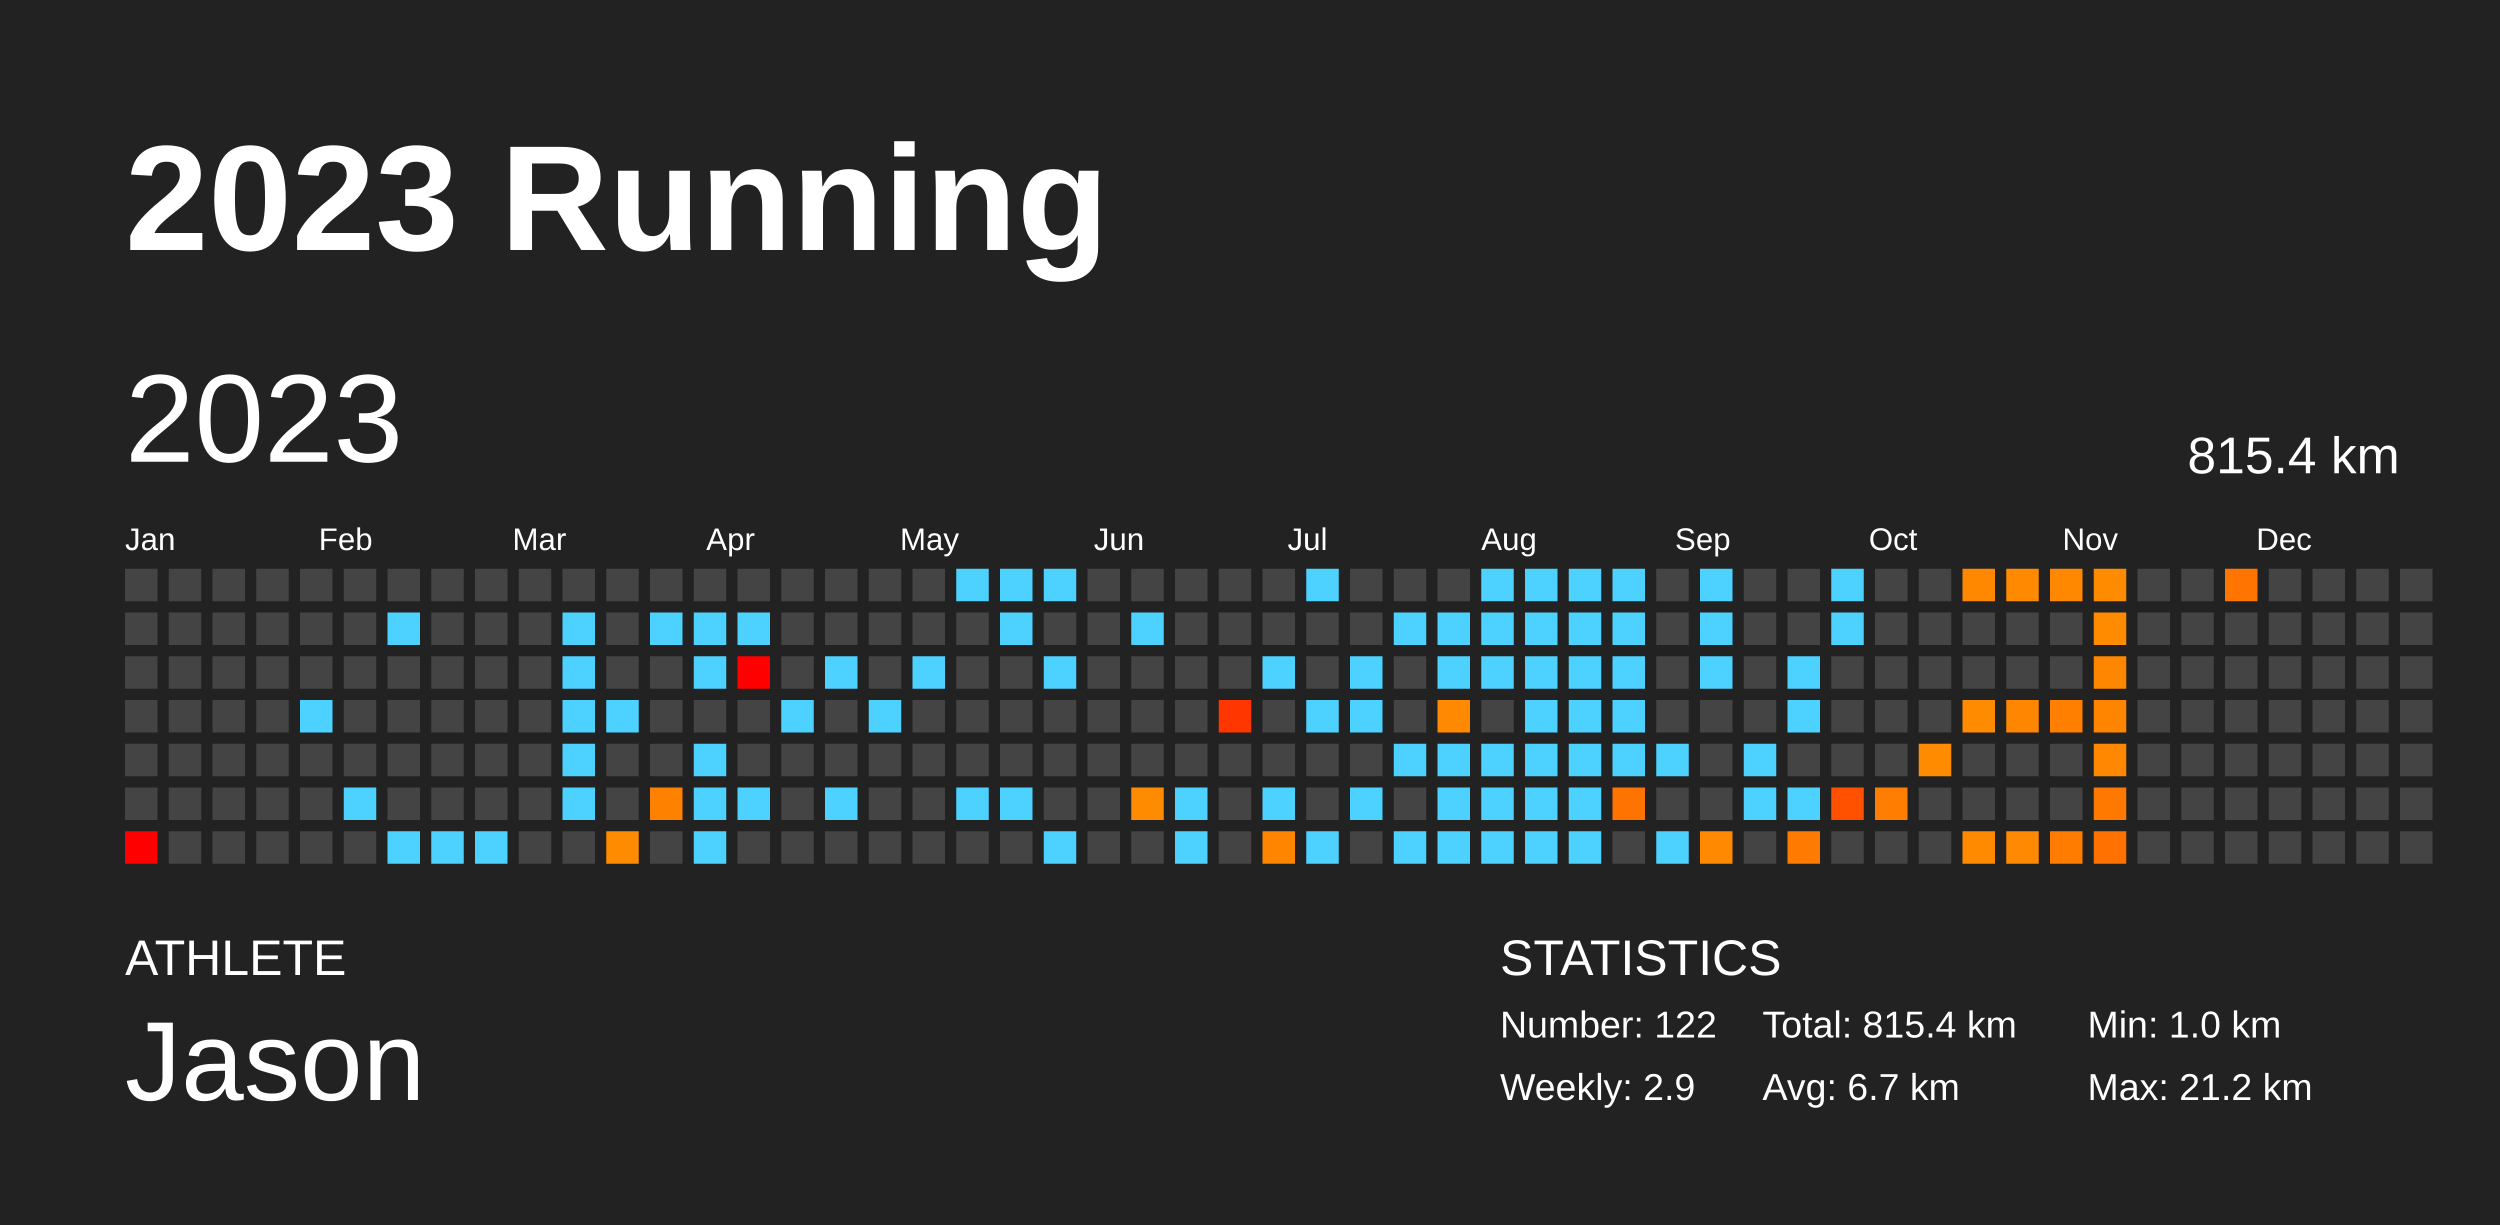
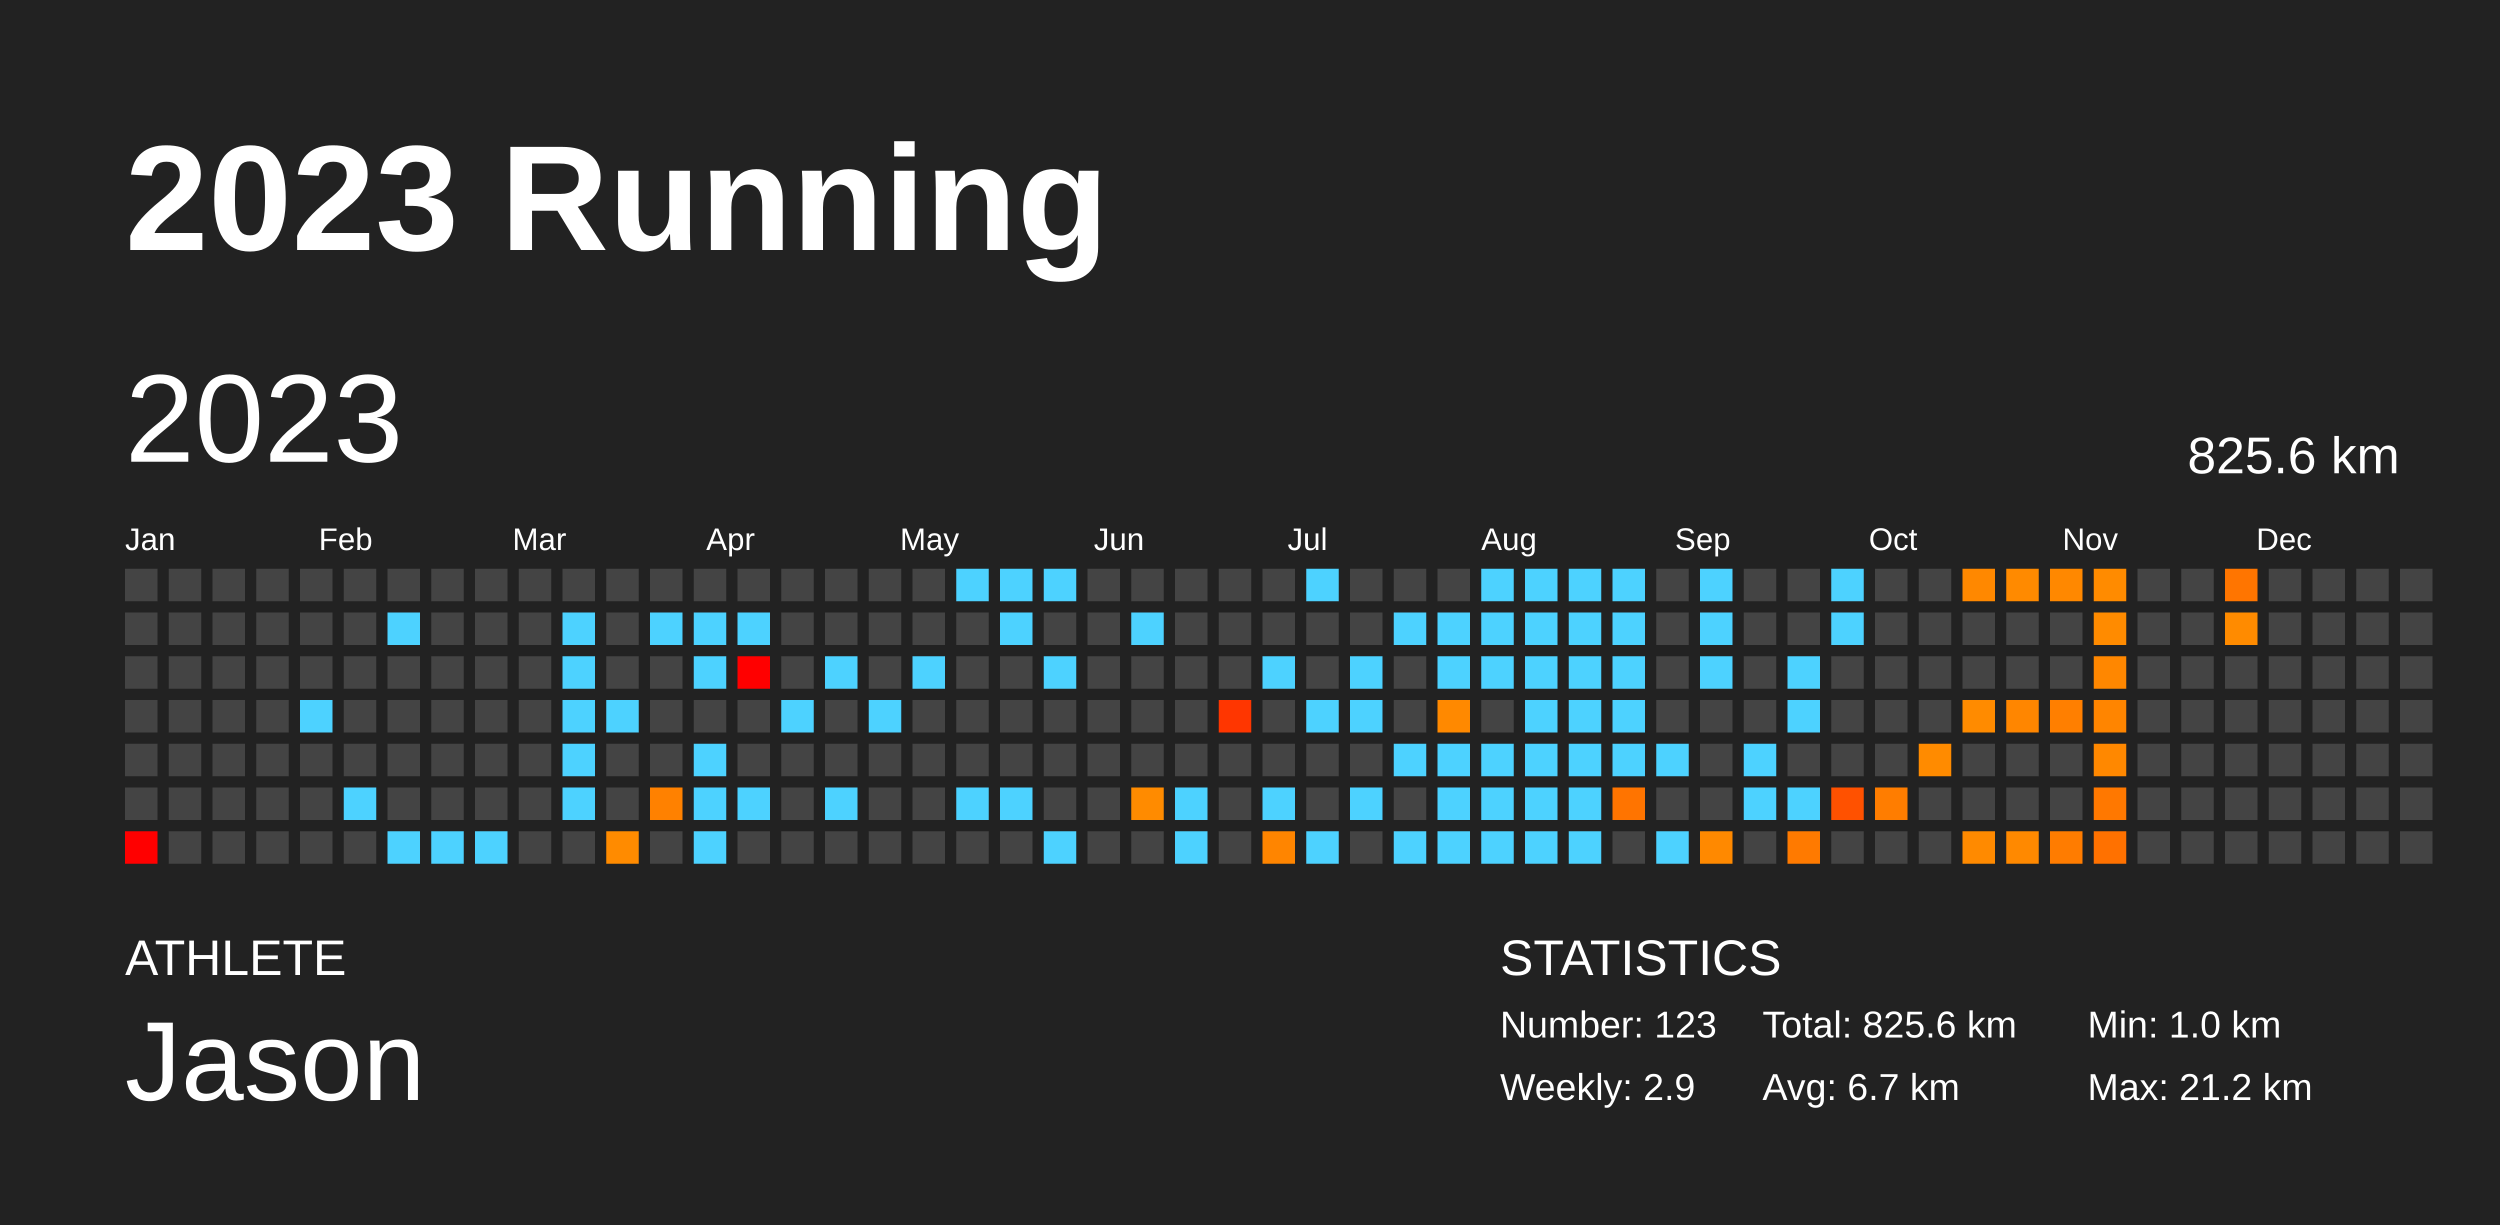
<svg xmlns="http://www.w3.org/2000/svg" baseProfile="full" height="98mm" version="1.1" viewBox="0,0,200,98" width="200mm">
  <defs />
  <rect fill="#222222" height="98" width="200" x="0" y="0" />
  <text fill="#FFFFFF" style="font-size:12px; font-family:Arial; font-weight:bold;" x="10" y="20">2023 Running</text>
  <text fill="#FFFFFF" style="font-size:4px; font-family:Arial" x="10" y="78">ATHLETE</text>
  <text fill="#FFFFFF" style="font-size:9px; font-family:Arial" x="10" y="88">Jason</text>
  <text fill="#FFFFFF" style="font-size:4px; font-family:Arial" x="120" y="78">STATISTICS</text>
-   <text fill="#FFFFFF" style="font-size:3px; font-family:Arial" x="120" y="83">Number: 122</text>
+   <text fill="#FFFFFF" style="font-size:3px; font-family:Arial" x="120" y="83">Number: 123</text>
  <text fill="#FFFFFF" style="font-size:3px; font-family:Arial" x="120" y="88">Weekly: 2.9</text>
-   <text fill="#FFFFFF" style="font-size:3px; font-family:Arial" x="141" y="83">Total: 815.4 km</text>
+   <text fill="#FFFFFF" style="font-size:3px; font-family:Arial" x="141" y="83">Total: 825.6 km</text>
  <text fill="#FFFFFF" style="font-size:3px; font-family:Arial" x="141" y="88">Avg: 6.7 km</text>
  <text fill="#FFFFFF" style="font-size:3px; font-family:Arial" x="167" y="83">Min: 1.0 km</text>
  <text fill="#FFFFFF" style="font-size:3px; font-family:Arial" x="167" y="88">Max: 21.2 km</text>
  <text dominant-baseline="hanging" fill="#FFFFFF" style="font-size:10.0px; font-family:Arial;" x="10" y="30">2023</text>
-   <text dominant-baseline="hanging" fill="#FFFFFF" style="font-size:4.125px; font-family:Arial;" x="175" y="35">815.4 km</text>
+   <text dominant-baseline="hanging" fill="#FFFFFF" style="font-size:4.125px; font-family:Arial;" x="175" y="35">825.6 km</text>
  <text fill="#FFFFFF" style="font-size:2.5px; font-family:Arial" x="10.0" y="44">Jan</text>
  <text fill="#FFFFFF" style="font-size:2.5px; font-family:Arial" x="25.5" y="44">Feb</text>
  <text fill="#FFFFFF" style="font-size:2.5px; font-family:Arial" x="41.0" y="44">Mar</text>
  <text fill="#FFFFFF" style="font-size:2.5px; font-family:Arial" x="56.5" y="44">Apr</text>
  <text fill="#FFFFFF" style="font-size:2.5px; font-family:Arial" x="72.0" y="44">May</text>
  <text fill="#FFFFFF" style="font-size:2.5px; font-family:Arial" x="87.5" y="44">Jun</text>
  <text fill="#FFFFFF" style="font-size:2.5px; font-family:Arial" x="103.0" y="44">Jul</text>
  <text fill="#FFFFFF" style="font-size:2.5px; font-family:Arial" x="118.5" y="44">Aug</text>
  <text fill="#FFFFFF" style="font-size:2.5px; font-family:Arial" x="134.0" y="44">Sep</text>
  <text fill="#FFFFFF" style="font-size:2.5px; font-family:Arial" x="149.5" y="44">Oct</text>
  <text fill="#FFFFFF" style="font-size:2.5px; font-family:Arial" x="165.0" y="44">Nov</text>
  <text fill="#FFFFFF" style="font-size:2.5px; font-family:Arial" x="180.5" y="44">Dec</text>
  <rect fill="#444444" height="2.6" width="2.6" x="10.0" y="45.5" />
  <rect fill="#444444" height="2.6" width="2.6" x="10.0" y="49.0" />
  <rect fill="#444444" height="2.6" width="2.6" x="10.0" y="52.5" />
  <rect fill="#444444" height="2.6" width="2.6" x="10.0" y="56.0" />
  <rect fill="#444444" height="2.6" width="2.6" x="10.0" y="59.5" />
  <rect fill="#444444" height="2.6" width="2.6" x="10.0" y="63.0" />
  <rect fill="red" height="2.6" width="2.6" x="10.0" y="66.5" />
  <rect fill="#444444" height="2.6" width="2.6" x="13.5" y="45.5" />
  <rect fill="#444444" height="2.6" width="2.6" x="13.5" y="49.0" />
  <rect fill="#444444" height="2.6" width="2.6" x="13.5" y="52.5" />
  <rect fill="#444444" height="2.6" width="2.6" x="13.5" y="56.0" />
  <rect fill="#444444" height="2.6" width="2.6" x="13.5" y="59.5" />
  <rect fill="#444444" height="2.6" width="2.6" x="13.5" y="63.0" />
  <rect fill="#444444" height="2.6" width="2.6" x="13.5" y="66.5" />
  <rect fill="#444444" height="2.6" width="2.6" x="17.0" y="45.5" />
  <rect fill="#444444" height="2.6" width="2.6" x="17.0" y="49.0" />
  <rect fill="#444444" height="2.6" width="2.6" x="17.0" y="52.5" />
  <rect fill="#444444" height="2.6" width="2.6" x="17.0" y="56.0" />
  <rect fill="#444444" height="2.6" width="2.6" x="17.0" y="59.5" />
  <rect fill="#444444" height="2.6" width="2.6" x="17.0" y="63.0" />
  <rect fill="#444444" height="2.6" width="2.6" x="17.0" y="66.5" />
  <rect fill="#444444" height="2.6" width="2.6" x="20.5" y="45.5" />
  <rect fill="#444444" height="2.6" width="2.6" x="20.5" y="49.0" />
  <rect fill="#444444" height="2.6" width="2.6" x="20.5" y="52.5" />
  <rect fill="#444444" height="2.6" width="2.6" x="20.5" y="56.0" />
  <rect fill="#444444" height="2.6" width="2.6" x="20.5" y="59.5" />
  <rect fill="#444444" height="2.6" width="2.6" x="20.5" y="63.0" />
  <rect fill="#444444" height="2.6" width="2.6" x="20.5" y="66.5" />
  <rect fill="#444444" height="2.6" width="2.6" x="24.0" y="45.5" />
  <rect fill="#444444" height="2.6" width="2.6" x="24.0" y="49.0" />
  <rect fill="#444444" height="2.6" width="2.6" x="24.0" y="52.5" />
  <rect fill="#4dd2ff" height="2.6" width="2.6" x="24.0" y="56.0" />
  <rect fill="#444444" height="2.6" width="2.6" x="24.0" y="59.5" />
  <rect fill="#444444" height="2.6" width="2.6" x="24.0" y="63.0" />
  <rect fill="#444444" height="2.6" width="2.6" x="24.0" y="66.5" />
  <rect fill="#444444" height="2.6" width="2.6" x="27.5" y="45.5" />
  <rect fill="#444444" height="2.6" width="2.6" x="27.5" y="49.0" />
  <rect fill="#444444" height="2.6" width="2.6" x="27.5" y="52.5" />
  <rect fill="#444444" height="2.6" width="2.6" x="27.5" y="56.0" />
  <rect fill="#444444" height="2.6" width="2.6" x="27.5" y="59.5" />
  <rect fill="#4dd2ff" height="2.6" width="2.6" x="27.5" y="63.0" />
  <rect fill="#444444" height="2.6" width="2.6" x="27.5" y="66.5" />
  <rect fill="#444444" height="2.6" width="2.6" x="31.0" y="45.5" />
  <rect fill="#4dd2ff" height="2.6" width="2.6" x="31.0" y="49.0" />
  <rect fill="#444444" height="2.6" width="2.6" x="31.0" y="52.5" />
  <rect fill="#444444" height="2.6" width="2.6" x="31.0" y="56.0" />
  <rect fill="#444444" height="2.6" width="2.6" x="31.0" y="59.5" />
  <rect fill="#444444" height="2.6" width="2.6" x="31.0" y="63.0" />
  <rect fill="#4dd2ff" height="2.6" width="2.6" x="31.0" y="66.5" />
  <rect fill="#444444" height="2.6" width="2.6" x="34.5" y="45.5" />
  <rect fill="#444444" height="2.6" width="2.6" x="34.5" y="49.0" />
  <rect fill="#444444" height="2.6" width="2.6" x="34.5" y="52.5" />
  <rect fill="#444444" height="2.6" width="2.6" x="34.5" y="56.0" />
  <rect fill="#444444" height="2.6" width="2.6" x="34.5" y="59.5" />
  <rect fill="#444444" height="2.6" width="2.6" x="34.5" y="63.0" />
  <rect fill="#4dd2ff" height="2.6" width="2.6" x="34.5" y="66.5" />
  <rect fill="#444444" height="2.6" width="2.6" x="38.0" y="45.5" />
  <rect fill="#444444" height="2.6" width="2.6" x="38.0" y="49.0" />
  <rect fill="#444444" height="2.6" width="2.6" x="38.0" y="52.5" />
  <rect fill="#444444" height="2.6" width="2.6" x="38.0" y="56.0" />
  <rect fill="#444444" height="2.6" width="2.6" x="38.0" y="59.5" />
  <rect fill="#444444" height="2.6" width="2.6" x="38.0" y="63.0" />
  <rect fill="#4dd2ff" height="2.6" width="2.6" x="38.0" y="66.5" />
  <rect fill="#444444" height="2.6" width="2.6" x="41.5" y="45.5" />
  <rect fill="#444444" height="2.6" width="2.6" x="41.5" y="49.0" />
  <rect fill="#444444" height="2.6" width="2.6" x="41.5" y="52.5" />
  <rect fill="#444444" height="2.6" width="2.6" x="41.5" y="56.0" />
  <rect fill="#444444" height="2.6" width="2.6" x="41.5" y="59.5" />
  <rect fill="#444444" height="2.6" width="2.6" x="41.5" y="63.0" />
  <rect fill="#444444" height="2.6" width="2.6" x="41.5" y="66.5" />
  <rect fill="#444444" height="2.6" width="2.6" x="45.0" y="45.5" />
  <rect fill="#4dd2ff" height="2.6" width="2.6" x="45.0" y="49.0" />
  <rect fill="#4dd2ff" height="2.6" width="2.6" x="45.0" y="52.5" />
  <rect fill="#4dd2ff" height="2.6" width="2.6" x="45.0" y="56.0" />
  <rect fill="#4dd2ff" height="2.6" width="2.6" x="45.0" y="59.5" />
  <rect fill="#4dd2ff" height="2.6" width="2.6" x="45.0" y="63.0" />
  <rect fill="#444444" height="2.6" width="2.6" x="45.0" y="66.5" />
  <rect fill="#444444" height="2.6" width="2.6" x="48.5" y="45.5" />
  <rect fill="#444444" height="2.6" width="2.6" x="48.5" y="49.0" />
  <rect fill="#444444" height="2.6" width="2.6" x="48.5" y="52.5" />
  <rect fill="#4dd2ff" height="2.6" width="2.6" x="48.5" y="56.0" />
  <rect fill="#444444" height="2.6" width="2.6" x="48.5" y="59.5" />
  <rect fill="#444444" height="2.6" width="2.6" x="48.5" y="63.0" />
  <rect fill="#ff8b00" height="2.6" width="2.6" x="48.5" y="66.5" />
  <rect fill="#444444" height="2.6" width="2.6" x="52.0" y="45.5" />
  <rect fill="#4dd2ff" height="2.6" width="2.6" x="52.0" y="49.0" />
  <rect fill="#444444" height="2.6" width="2.6" x="52.0" y="52.5" />
  <rect fill="#444444" height="2.6" width="2.6" x="52.0" y="56.0" />
  <rect fill="#444444" height="2.6" width="2.6" x="52.0" y="59.5" />
  <rect fill="#ff8100" height="2.6" width="2.6" x="52.0" y="63.0" />
  <rect fill="#444444" height="2.6" width="2.6" x="52.0" y="66.5" />
  <rect fill="#444444" height="2.6" width="2.6" x="55.5" y="45.5" />
  <rect fill="#4dd2ff" height="2.6" width="2.6" x="55.5" y="49.0" />
  <rect fill="#4dd2ff" height="2.6" width="2.6" x="55.5" y="52.5" />
  <rect fill="#444444" height="2.6" width="2.6" x="55.5" y="56.0" />
  <rect fill="#4dd2ff" height="2.6" width="2.6" x="55.5" y="59.5" />
  <rect fill="#4dd2ff" height="2.6" width="2.6" x="55.5" y="63.0" />
  <rect fill="#4dd2ff" height="2.6" width="2.6" x="55.5" y="66.5" />
  <rect fill="#444444" height="2.6" width="2.6" x="59.0" y="45.5" />
  <rect fill="#4dd2ff" height="2.6" width="2.6" x="59.0" y="49.0" />
  <rect fill="red" height="2.6" width="2.6" x="59.0" y="52.5" />
  <rect fill="#444444" height="2.6" width="2.6" x="59.0" y="56.0" />
  <rect fill="#444444" height="2.6" width="2.6" x="59.0" y="59.5" />
  <rect fill="#4dd2ff" height="2.6" width="2.6" x="59.0" y="63.0" />
  <rect fill="#444444" height="2.6" width="2.6" x="59.0" y="66.5" />
  <rect fill="#444444" height="2.6" width="2.6" x="62.5" y="45.5" />
  <rect fill="#444444" height="2.6" width="2.6" x="62.5" y="49.0" />
  <rect fill="#444444" height="2.6" width="2.6" x="62.5" y="52.5" />
  <rect fill="#4dd2ff" height="2.6" width="2.6" x="62.5" y="56.0" />
  <rect fill="#444444" height="2.6" width="2.6" x="62.5" y="59.5" />
  <rect fill="#444444" height="2.6" width="2.6" x="62.5" y="63.0" />
  <rect fill="#444444" height="2.6" width="2.6" x="62.5" y="66.5" />
  <rect fill="#444444" height="2.6" width="2.6" x="66.0" y="45.5" />
  <rect fill="#444444" height="2.6" width="2.6" x="66.0" y="49.0" />
  <rect fill="#4dd2ff" height="2.6" width="2.6" x="66.0" y="52.5" />
  <rect fill="#444444" height="2.6" width="2.6" x="66.0" y="56.0" />
  <rect fill="#444444" height="2.6" width="2.6" x="66.0" y="59.5" />
  <rect fill="#4dd2ff" height="2.6" width="2.6" x="66.0" y="63.0" />
  <rect fill="#444444" height="2.6" width="2.6" x="66.0" y="66.5" />
  <rect fill="#444444" height="2.6" width="2.6" x="69.5" y="45.5" />
  <rect fill="#444444" height="2.6" width="2.6" x="69.5" y="49.0" />
  <rect fill="#444444" height="2.6" width="2.6" x="69.5" y="52.5" />
  <rect fill="#4dd2ff" height="2.6" width="2.6" x="69.5" y="56.0" />
  <rect fill="#444444" height="2.6" width="2.6" x="69.5" y="59.5" />
  <rect fill="#444444" height="2.6" width="2.6" x="69.5" y="63.0" />
  <rect fill="#444444" height="2.6" width="2.6" x="69.5" y="66.5" />
  <rect fill="#444444" height="2.6" width="2.6" x="73.0" y="45.5" />
  <rect fill="#444444" height="2.6" width="2.6" x="73.0" y="49.0" />
  <rect fill="#4dd2ff" height="2.6" width="2.6" x="73.0" y="52.5" />
  <rect fill="#444444" height="2.6" width="2.6" x="73.0" y="56.0" />
  <rect fill="#444444" height="2.6" width="2.6" x="73.0" y="59.5" />
  <rect fill="#444444" height="2.6" width="2.6" x="73.0" y="63.0" />
  <rect fill="#444444" height="2.6" width="2.6" x="73.0" y="66.5" />
  <rect fill="#4dd2ff" height="2.6" width="2.6" x="76.5" y="45.5" />
  <rect fill="#444444" height="2.6" width="2.6" x="76.5" y="49.0" />
  <rect fill="#444444" height="2.6" width="2.6" x="76.5" y="52.5" />
  <rect fill="#444444" height="2.6" width="2.6" x="76.5" y="56.0" />
  <rect fill="#444444" height="2.6" width="2.6" x="76.5" y="59.5" />
  <rect fill="#4dd2ff" height="2.6" width="2.6" x="76.5" y="63.0" />
  <rect fill="#444444" height="2.6" width="2.6" x="76.5" y="66.5" />
  <rect fill="#4dd2ff" height="2.6" width="2.6" x="80.0" y="45.5" />
  <rect fill="#4dd2ff" height="2.6" width="2.6" x="80.0" y="49.0" />
  <rect fill="#444444" height="2.6" width="2.6" x="80.0" y="52.5" />
  <rect fill="#444444" height="2.6" width="2.6" x="80.0" y="56.0" />
  <rect fill="#444444" height="2.6" width="2.6" x="80.0" y="59.5" />
  <rect fill="#4dd2ff" height="2.6" width="2.6" x="80.0" y="63.0" />
  <rect fill="#444444" height="2.6" width="2.6" x="80.0" y="66.5" />
  <rect fill="#4dd2ff" height="2.6" width="2.6" x="83.5" y="45.5" />
  <rect fill="#444444" height="2.6" width="2.6" x="83.5" y="49.0" />
  <rect fill="#4dd2ff" height="2.6" width="2.6" x="83.5" y="52.5" />
  <rect fill="#444444" height="2.6" width="2.6" x="83.5" y="56.0" />
  <rect fill="#444444" height="2.6" width="2.6" x="83.5" y="59.5" />
  <rect fill="#444444" height="2.6" width="2.6" x="83.5" y="63.0" />
  <rect fill="#4dd2ff" height="2.6" width="2.6" x="83.5" y="66.5" />
  <rect fill="#444444" height="2.6" width="2.6" x="87.0" y="45.5" />
  <rect fill="#444444" height="2.6" width="2.6" x="87.0" y="49.0" />
  <rect fill="#444444" height="2.6" width="2.6" x="87.0" y="52.5" />
  <rect fill="#444444" height="2.6" width="2.6" x="87.0" y="56.0" />
  <rect fill="#444444" height="2.6" width="2.6" x="87.0" y="59.5" />
  <rect fill="#444444" height="2.6" width="2.6" x="87.0" y="63.0" />
  <rect fill="#444444" height="2.6" width="2.6" x="87.0" y="66.5" />
  <rect fill="#444444" height="2.6" width="2.6" x="90.5" y="45.5" />
  <rect fill="#4dd2ff" height="2.6" width="2.6" x="90.5" y="49.0" />
  <rect fill="#444444" height="2.6" width="2.6" x="90.5" y="52.5" />
  <rect fill="#444444" height="2.6" width="2.6" x="90.5" y="56.0" />
  <rect fill="#444444" height="2.6" width="2.6" x="90.5" y="59.5" />
  <rect fill="#ff8b00" height="2.6" width="2.6" x="90.5" y="63.0" />
  <rect fill="#444444" height="2.6" width="2.6" x="90.5" y="66.5" />
  <rect fill="#444444" height="2.6" width="2.6" x="94.0" y="45.5" />
  <rect fill="#444444" height="2.6" width="2.6" x="94.0" y="49.0" />
  <rect fill="#444444" height="2.6" width="2.6" x="94.0" y="52.5" />
  <rect fill="#444444" height="2.6" width="2.6" x="94.0" y="56.0" />
  <rect fill="#444444" height="2.6" width="2.6" x="94.0" y="59.5" />
  <rect fill="#4dd2ff" height="2.6" width="2.6" x="94.0" y="63.0" />
  <rect fill="#4dd2ff" height="2.6" width="2.6" x="94.0" y="66.5" />
  <rect fill="#444444" height="2.6" width="2.6" x="97.5" y="45.5" />
  <rect fill="#444444" height="2.6" width="2.6" x="97.5" y="49.0" />
  <rect fill="#444444" height="2.6" width="2.6" x="97.5" y="52.5" />
  <rect fill="#ff3600" height="2.6" width="2.6" x="97.5" y="56.0" />
  <rect fill="#444444" height="2.6" width="2.6" x="97.5" y="59.5" />
  <rect fill="#444444" height="2.6" width="2.6" x="97.5" y="63.0" />
  <rect fill="#444444" height="2.6" width="2.6" x="97.5" y="66.5" />
  <rect fill="#444444" height="2.6" width="2.6" x="101.0" y="45.5" />
  <rect fill="#444444" height="2.6" width="2.6" x="101.0" y="49.0" />
  <rect fill="#4dd2ff" height="2.6" width="2.6" x="101.0" y="52.5" />
  <rect fill="#444444" height="2.6" width="2.6" x="101.0" y="56.0" />
  <rect fill="#444444" height="2.6" width="2.6" x="101.0" y="59.5" />
  <rect fill="#4dd2ff" height="2.6" width="2.6" x="101.0" y="63.0" />
  <rect fill="#ff8500" height="2.6" width="2.6" x="101.0" y="66.5" />
  <rect fill="#4dd2ff" height="2.6" width="2.6" x="104.5" y="45.5" />
  <rect fill="#444444" height="2.6" width="2.6" x="104.5" y="49.0" />
  <rect fill="#444444" height="2.6" width="2.6" x="104.5" y="52.5" />
  <rect fill="#4dd2ff" height="2.6" width="2.6" x="104.5" y="56.0" />
  <rect fill="#444444" height="2.6" width="2.6" x="104.5" y="59.5" />
  <rect fill="#444444" height="2.6" width="2.6" x="104.5" y="63.0" />
  <rect fill="#4dd2ff" height="2.6" width="2.6" x="104.5" y="66.5" />
  <rect fill="#444444" height="2.6" width="2.6" x="108.0" y="45.5" />
  <rect fill="#444444" height="2.6" width="2.6" x="108.0" y="49.0" />
  <rect fill="#4dd2ff" height="2.6" width="2.6" x="108.0" y="52.5" />
  <rect fill="#4dd2ff" height="2.6" width="2.6" x="108.0" y="56.0" />
  <rect fill="#444444" height="2.6" width="2.6" x="108.0" y="59.5" />
  <rect fill="#4dd2ff" height="2.6" width="2.6" x="108.0" y="63.0" />
  <rect fill="#444444" height="2.6" width="2.6" x="108.0" y="66.5" />
  <rect fill="#444444" height="2.6" width="2.6" x="111.5" y="45.5" />
  <rect fill="#4dd2ff" height="2.6" width="2.6" x="111.5" y="49.0" />
  <rect fill="#444444" height="2.6" width="2.6" x="111.5" y="52.5" />
  <rect fill="#444444" height="2.6" width="2.6" x="111.5" y="56.0" />
  <rect fill="#4dd2ff" height="2.6" width="2.6" x="111.5" y="59.5" />
  <rect fill="#444444" height="2.6" width="2.6" x="111.5" y="63.0" />
  <rect fill="#4dd2ff" height="2.6" width="2.6" x="111.5" y="66.5" />
  <rect fill="#444444" height="2.6" width="2.6" x="115.0" y="45.5" />
  <rect fill="#4dd2ff" height="2.6" width="2.6" x="115.0" y="49.0" />
  <rect fill="#4dd2ff" height="2.6" width="2.6" x="115.0" y="52.5" />
  <rect fill="#ff8900" height="2.6" width="2.6" x="115.0" y="56.0" />
  <rect fill="#4dd2ff" height="2.6" width="2.6" x="115.0" y="59.5" />
  <rect fill="#4dd2ff" height="2.6" width="2.6" x="115.0" y="63.0" />
  <rect fill="#4dd2ff" height="2.6" width="2.6" x="115.0" y="66.5" />
  <rect fill="#4dd2ff" height="2.6" width="2.6" x="118.5" y="45.5" />
  <rect fill="#4dd2ff" height="2.6" width="2.6" x="118.5" y="49.0" />
  <rect fill="#4dd2ff" height="2.6" width="2.6" x="118.5" y="52.5" />
  <rect fill="#444444" height="2.6" width="2.6" x="118.5" y="56.0" />
  <rect fill="#4dd2ff" height="2.6" width="2.6" x="118.5" y="59.5" />
  <rect fill="#4dd2ff" height="2.6" width="2.6" x="118.5" y="63.0" />
  <rect fill="#4dd2ff" height="2.6" width="2.6" x="118.5" y="66.5" />
  <rect fill="#4dd2ff" height="2.6" width="2.6" x="122.0" y="45.5" />
  <rect fill="#4dd2ff" height="2.6" width="2.6" x="122.0" y="49.0" />
  <rect fill="#4dd2ff" height="2.6" width="2.6" x="122.0" y="52.5" />
  <rect fill="#4dd2ff" height="2.6" width="2.6" x="122.0" y="56.0" />
  <rect fill="#4dd2ff" height="2.6" width="2.6" x="122.0" y="59.5" />
  <rect fill="#4dd2ff" height="2.6" width="2.6" x="122.0" y="63.0" />
  <rect fill="#4dd2ff" height="2.6" width="2.6" x="122.0" y="66.5" />
  <rect fill="#4dd2ff" height="2.6" width="2.6" x="125.5" y="45.5" />
  <rect fill="#4dd2ff" height="2.6" width="2.6" x="125.5" y="49.0" />
  <rect fill="#4dd2ff" height="2.6" width="2.6" x="125.5" y="52.5" />
  <rect fill="#4dd2ff" height="2.6" width="2.6" x="125.5" y="56.0" />
  <rect fill="#4dd2ff" height="2.6" width="2.6" x="125.5" y="59.5" />
  <rect fill="#4dd2ff" height="2.6" width="2.6" x="125.5" y="63.0" />
  <rect fill="#4dd2ff" height="2.6" width="2.6" x="125.5" y="66.5" />
  <rect fill="#4dd2ff" height="2.6" width="2.6" x="129.0" y="45.5" />
  <rect fill="#4dd2ff" height="2.6" width="2.6" x="129.0" y="49.0" />
  <rect fill="#4dd2ff" height="2.6" width="2.6" x="129.0" y="52.5" />
  <rect fill="#4dd2ff" height="2.6" width="2.6" x="129.0" y="56.0" />
  <rect fill="#4dd2ff" height="2.6" width="2.6" x="129.0" y="59.5" />
  <rect fill="#ff7400" height="2.6" width="2.6" x="129.0" y="63.0" />
  <rect fill="#444444" height="2.6" width="2.6" x="129.0" y="66.5" />
  <rect fill="#444444" height="2.6" width="2.6" x="132.5" y="45.5" />
  <rect fill="#444444" height="2.6" width="2.6" x="132.5" y="49.0" />
  <rect fill="#444444" height="2.6" width="2.6" x="132.5" y="52.5" />
  <rect fill="#444444" height="2.6" width="2.6" x="132.5" y="56.0" />
  <rect fill="#4dd2ff" height="2.6" width="2.6" x="132.5" y="59.5" />
  <rect fill="#444444" height="2.6" width="2.6" x="132.5" y="63.0" />
  <rect fill="#4dd2ff" height="2.6" width="2.6" x="132.5" y="66.5" />
  <rect fill="#4dd2ff" height="2.6" width="2.6" x="136.0" y="45.5" />
  <rect fill="#4dd2ff" height="2.6" width="2.6" x="136.0" y="49.0" />
  <rect fill="#4dd2ff" height="2.6" width="2.6" x="136.0" y="52.5" />
  <rect fill="#444444" height="2.6" width="2.6" x="136.0" y="56.0" />
  <rect fill="#444444" height="2.6" width="2.6" x="136.0" y="59.5" />
  <rect fill="#444444" height="2.6" width="2.6" x="136.0" y="63.0" />
  <rect fill="#ff8900" height="2.6" width="2.6" x="136.0" y="66.5" />
  <rect fill="#444444" height="2.6" width="2.6" x="139.5" y="45.5" />
  <rect fill="#444444" height="2.6" width="2.6" x="139.5" y="49.0" />
  <rect fill="#444444" height="2.6" width="2.6" x="139.5" y="52.5" />
  <rect fill="#444444" height="2.6" width="2.6" x="139.5" y="56.0" />
  <rect fill="#4dd2ff" height="2.6" width="2.6" x="139.5" y="59.5" />
  <rect fill="#4dd2ff" height="2.6" width="2.6" x="139.5" y="63.0" />
  <rect fill="#444444" height="2.6" width="2.6" x="139.5" y="66.5" />
  <rect fill="#444444" height="2.6" width="2.6" x="143.0" y="45.5" />
  <rect fill="#444444" height="2.6" width="2.6" x="143.0" y="49.0" />
  <rect fill="#4dd2ff" height="2.6" width="2.6" x="143.0" y="52.5" />
  <rect fill="#4dd2ff" height="2.6" width="2.6" x="143.0" y="56.0" />
  <rect fill="#444444" height="2.6" width="2.6" x="143.0" y="59.5" />
  <rect fill="#4dd2ff" height="2.6" width="2.6" x="143.0" y="63.0" />
  <rect fill="#ff7a00" height="2.6" width="2.6" x="143.0" y="66.5" />
  <rect fill="#4dd2ff" height="2.6" width="2.6" x="146.5" y="45.5" />
  <rect fill="#4dd2ff" height="2.6" width="2.6" x="146.5" y="49.0" />
  <rect fill="#444444" height="2.6" width="2.6" x="146.5" y="52.5" />
  <rect fill="#444444" height="2.6" width="2.6" x="146.5" y="56.0" />
  <rect fill="#444444" height="2.6" width="2.6" x="146.5" y="59.5" />
  <rect fill="#ff5100" height="2.6" width="2.6" x="146.5" y="63.0" />
  <rect fill="#444444" height="2.6" width="2.6" x="146.5" y="66.5" />
  <rect fill="#444444" height="2.6" width="2.6" x="150.0" y="45.5" />
  <rect fill="#444444" height="2.6" width="2.6" x="150.0" y="49.0" />
  <rect fill="#444444" height="2.6" width="2.6" x="150.0" y="52.5" />
  <rect fill="#444444" height="2.6" width="2.6" x="150.0" y="56.0" />
  <rect fill="#444444" height="2.6" width="2.6" x="150.0" y="59.5" />
  <rect fill="#ff7d00" height="2.6" width="2.6" x="150.0" y="63.0" />
  <rect fill="#444444" height="2.6" width="2.6" x="150.0" y="66.5" />
  <rect fill="#444444" height="2.6" width="2.6" x="153.5" y="45.5" />
  <rect fill="#444444" height="2.6" width="2.6" x="153.5" y="49.0" />
  <rect fill="#444444" height="2.6" width="2.6" x="153.5" y="52.5" />
  <rect fill="#444444" height="2.6" width="2.6" x="153.5" y="56.0" />
  <rect fill="#ff8b00" height="2.6" width="2.6" x="153.5" y="59.5" />
  <rect fill="#444444" height="2.6" width="2.6" x="153.5" y="63.0" />
  <rect fill="#444444" height="2.6" width="2.6" x="153.5" y="66.5" />
  <rect fill="#ff8800" height="2.6" width="2.6" x="157.0" y="45.5" />
  <rect fill="#444444" height="2.6" width="2.6" x="157.0" y="49.0" />
  <rect fill="#444444" height="2.6" width="2.6" x="157.0" y="52.5" />
  <rect fill="#ff8b00" height="2.6" width="2.6" x="157.0" y="56.0" />
  <rect fill="#444444" height="2.6" width="2.6" x="157.0" y="59.5" />
  <rect fill="#444444" height="2.6" width="2.6" x="157.0" y="63.0" />
  <rect fill="#ff8a00" height="2.6" width="2.6" x="157.0" y="66.5" />
  <rect fill="#ff8a00" height="2.6" width="2.6" x="160.5" y="45.5" />
  <rect fill="#444444" height="2.6" width="2.6" x="160.5" y="49.0" />
  <rect fill="#444444" height="2.6" width="2.6" x="160.5" y="52.5" />
  <rect fill="#ff8600" height="2.6" width="2.6" x="160.5" y="56.0" />
  <rect fill="#444444" height="2.6" width="2.6" x="160.5" y="59.5" />
  <rect fill="#444444" height="2.6" width="2.6" x="160.5" y="63.0" />
  <rect fill="#ff8900" height="2.6" width="2.6" x="160.5" y="66.5" />
  <rect fill="#ff8800" height="2.6" width="2.6" x="164.0" y="45.5" />
  <rect fill="#444444" height="2.6" width="2.6" x="164.0" y="49.0" />
  <rect fill="#444444" height="2.6" width="2.6" x="164.0" y="52.5" />
  <rect fill="#ff7f00" height="2.6" width="2.6" x="164.0" y="56.0" />
  <rect fill="#444444" height="2.6" width="2.6" x="164.0" y="59.5" />
  <rect fill="#444444" height="2.6" width="2.6" x="164.0" y="63.0" />
  <rect fill="#ff7c00" height="2.6" width="2.6" x="164.0" y="66.5" />
  <rect fill="#ff8b00" height="2.6" width="2.6" x="167.5" y="45.5" />
  <rect fill="#ff8b00" height="2.6" width="2.6" x="167.5" y="49.0" />
  <rect fill="#ff8700" height="2.6" width="2.6" x="167.5" y="52.5" />
  <rect fill="#ff8500" height="2.6" width="2.6" x="167.5" y="56.0" />
  <rect fill="#ff8800" height="2.6" width="2.6" x="167.5" y="59.5" />
  <rect fill="#ff7800" height="2.6" width="2.6" x="167.5" y="63.0" />
  <rect fill="#ff7100" height="2.6" width="2.6" x="167.5" y="66.5" />
  <rect fill="#444444" height="2.6" width="2.6" x="171.0" y="45.5" />
  <rect fill="#444444" height="2.6" width="2.6" x="171.0" y="49.0" />
  <rect fill="#444444" height="2.6" width="2.6" x="171.0" y="52.5" />
  <rect fill="#444444" height="2.6" width="2.6" x="171.0" y="56.0" />
  <rect fill="#444444" height="2.6" width="2.6" x="171.0" y="59.5" />
  <rect fill="#444444" height="2.6" width="2.6" x="171.0" y="63.0" />
  <rect fill="#444444" height="2.6" width="2.6" x="171.0" y="66.5" />
  <rect fill="#444444" height="2.6" width="2.6" x="174.5" y="45.5" />
  <rect fill="#444444" height="2.6" width="2.6" x="174.5" y="49.0" />
  <rect fill="#444444" height="2.6" width="2.6" x="174.5" y="52.5" />
  <rect fill="#444444" height="2.6" width="2.6" x="174.5" y="56.0" />
  <rect fill="#444444" height="2.6" width="2.6" x="174.5" y="59.5" />
  <rect fill="#444444" height="2.6" width="2.6" x="174.5" y="63.0" />
  <rect fill="#444444" height="2.6" width="2.6" x="174.5" y="66.5" />
  <rect fill="#ff7500" height="2.6" width="2.6" x="178.0" y="45.5" />
-   <rect fill="#444444" height="2.6" width="2.6" x="178.0" y="49.0" />
+   <rect fill="#ff8b00" height="2.6" width="2.6" x="178.0" y="49.0" />
  <rect fill="#444444" height="2.6" width="2.6" x="178.0" y="52.5" />
  <rect fill="#444444" height="2.6" width="2.6" x="178.0" y="56.0" />
  <rect fill="#444444" height="2.6" width="2.6" x="178.0" y="59.5" />
  <rect fill="#444444" height="2.6" width="2.6" x="178.0" y="63.0" />
  <rect fill="#444444" height="2.6" width="2.6" x="178.0" y="66.5" />
  <rect fill="#444444" height="2.6" width="2.6" x="181.5" y="45.5" />
  <rect fill="#444444" height="2.6" width="2.6" x="181.5" y="49.0" />
  <rect fill="#444444" height="2.6" width="2.6" x="181.5" y="52.5" />
  <rect fill="#444444" height="2.6" width="2.6" x="181.5" y="56.0" />
  <rect fill="#444444" height="2.6" width="2.6" x="181.5" y="59.5" />
  <rect fill="#444444" height="2.6" width="2.6" x="181.5" y="63.0" />
  <rect fill="#444444" height="2.6" width="2.6" x="181.5" y="66.5" />
  <rect fill="#444444" height="2.6" width="2.6" x="185.0" y="45.5" />
  <rect fill="#444444" height="2.6" width="2.6" x="185.0" y="49.0" />
  <rect fill="#444444" height="2.6" width="2.6" x="185.0" y="52.5" />
  <rect fill="#444444" height="2.6" width="2.6" x="185.0" y="56.0" />
  <rect fill="#444444" height="2.6" width="2.6" x="185.0" y="59.5" />
  <rect fill="#444444" height="2.6" width="2.6" x="185.0" y="63.0" />
  <rect fill="#444444" height="2.6" width="2.6" x="185.0" y="66.5" />
  <rect fill="#444444" height="2.6" width="2.6" x="188.5" y="45.5" />
  <rect fill="#444444" height="2.6" width="2.6" x="188.5" y="49.0" />
  <rect fill="#444444" height="2.6" width="2.6" x="188.5" y="52.5" />
  <rect fill="#444444" height="2.6" width="2.6" x="188.5" y="56.0" />
  <rect fill="#444444" height="2.6" width="2.6" x="188.5" y="59.5" />
  <rect fill="#444444" height="2.6" width="2.6" x="188.5" y="63.0" />
  <rect fill="#444444" height="2.6" width="2.6" x="188.5" y="66.5" />
  <rect fill="#444444" height="2.6" width="2.6" x="192.0" y="45.5" />
  <rect fill="#444444" height="2.6" width="2.6" x="192.0" y="49.0" />
  <rect fill="#444444" height="2.6" width="2.6" x="192.0" y="52.5" />
  <rect fill="#444444" height="2.6" width="2.6" x="192.0" y="56.0" />
  <rect fill="#444444" height="2.6" width="2.6" x="192.0" y="59.5" />
  <rect fill="#444444" height="2.6" width="2.6" x="192.0" y="63.0" />
  <rect fill="#444444" height="2.6" width="2.6" x="192.0" y="66.5" />
</svg>
